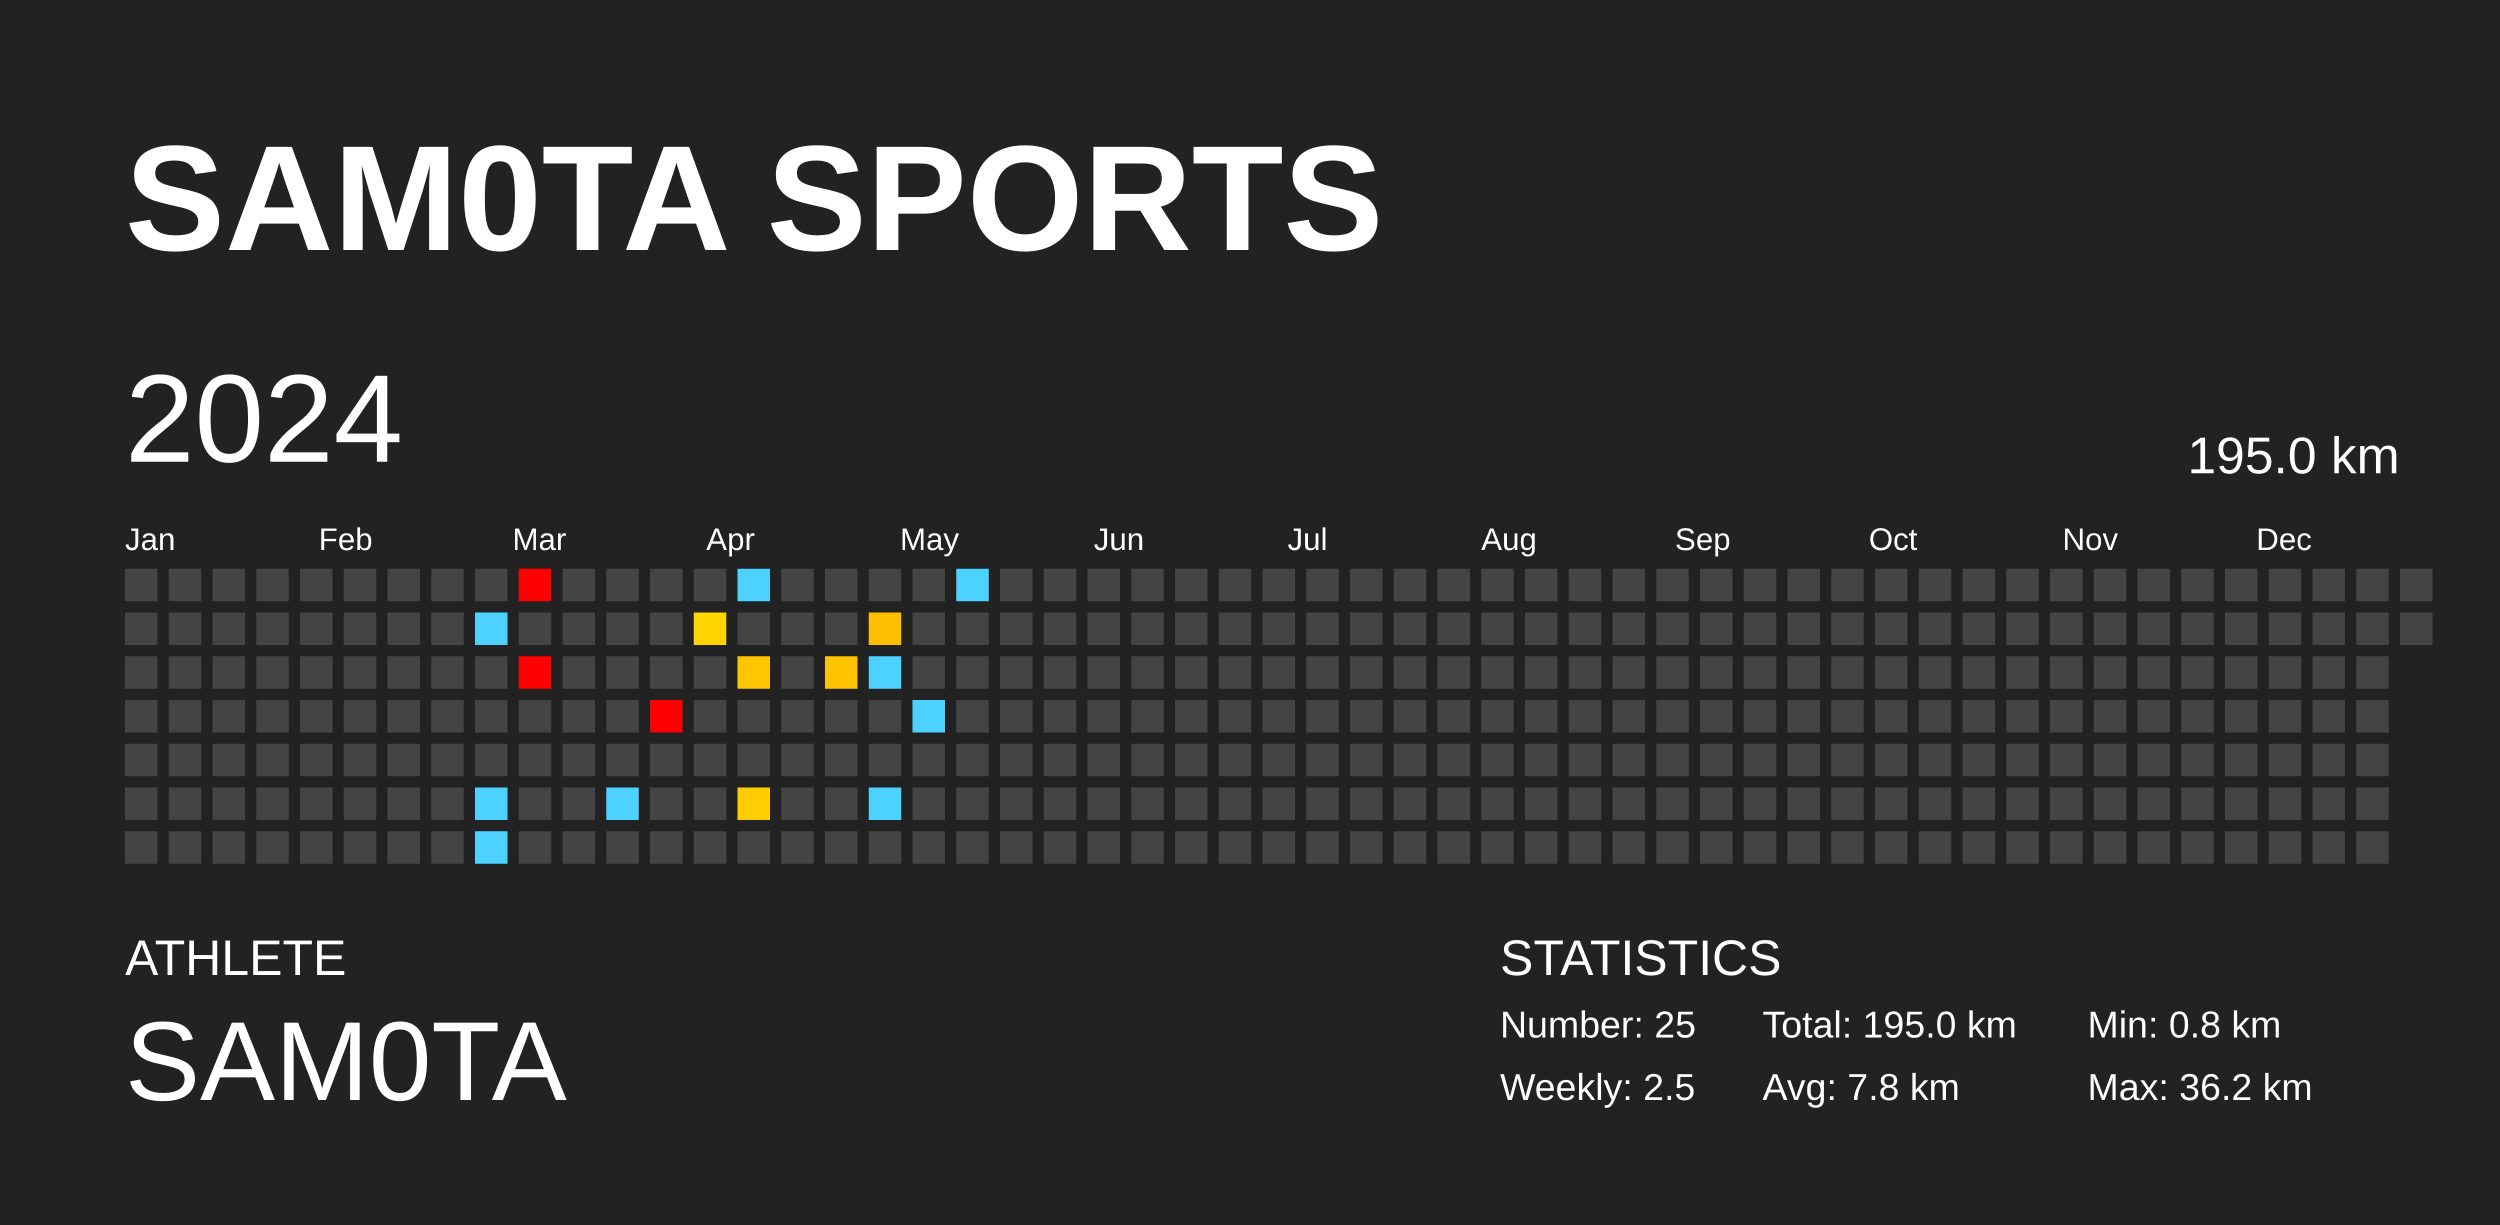
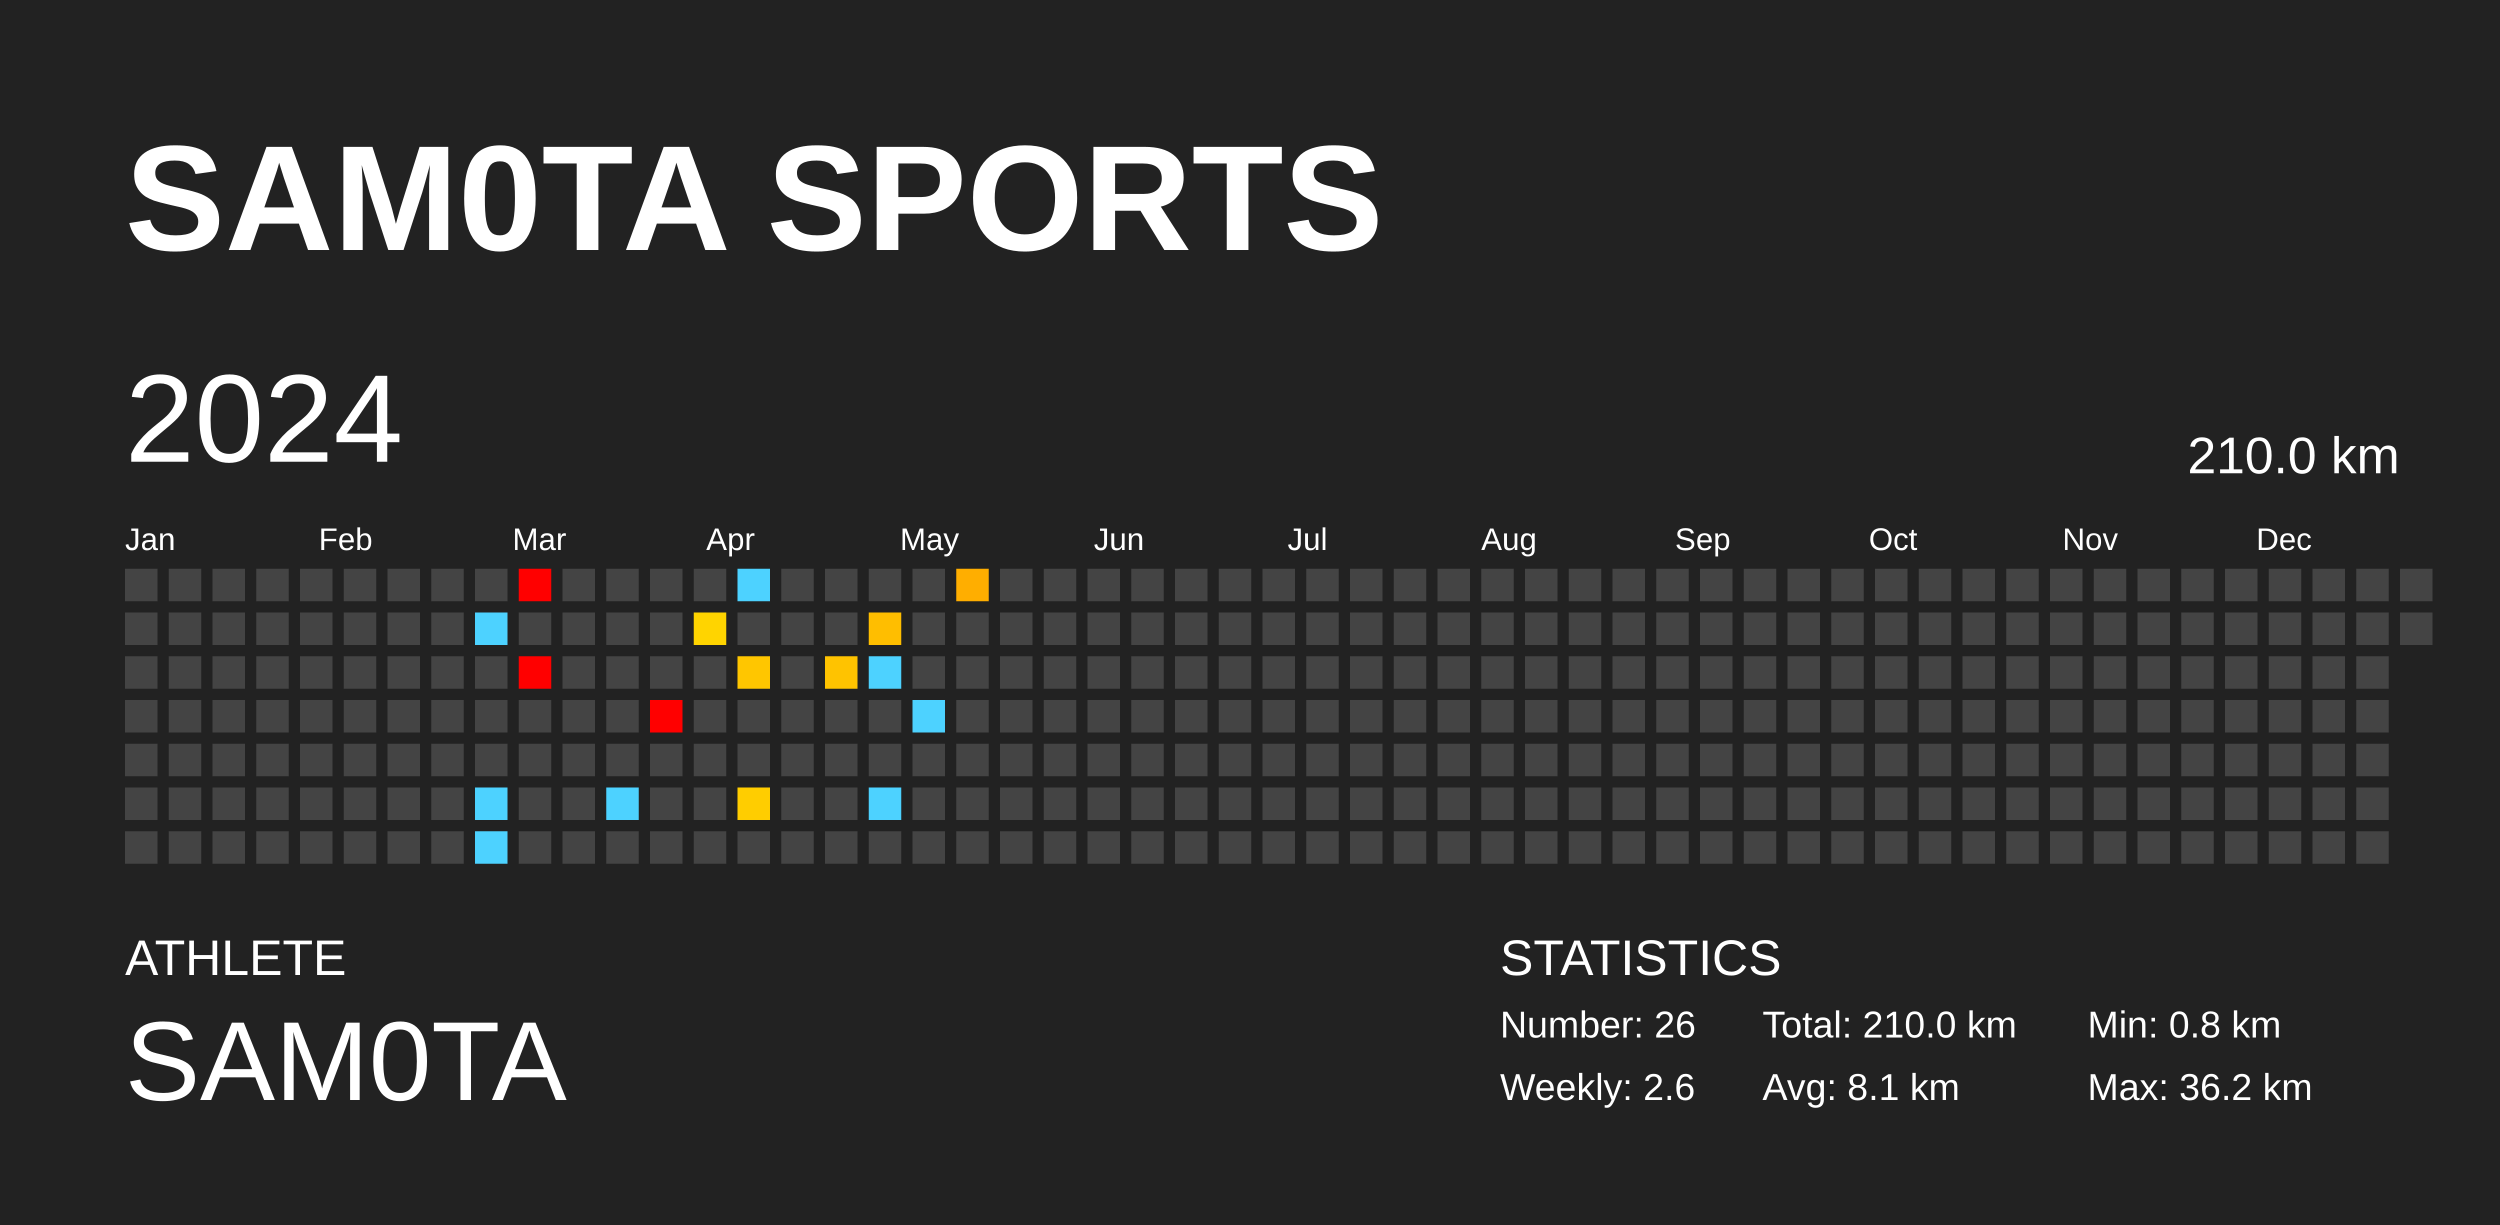
<svg xmlns="http://www.w3.org/2000/svg" baseProfile="full" height="98mm" version="1.1" viewBox="0,0,200,98" width="200mm">
  <defs />
  <rect fill="#222222" height="98" width="200" x="0" y="0" />
  <text fill="#FFFFFF" style="font-size:12px; font-family:Arial; font-weight:bold;" x="10" y="20">SAM0TA SPORTS</text>
  <text fill="#FFFFFF" style="font-size:4px; font-family:Arial" x="10" y="78">ATHLETE</text>
  <text fill="#FFFFFF" style="font-size:9px; font-family:Arial" x="10" y="88">SAM0TA</text>
  <text fill="#FFFFFF" style="font-size:4px; font-family:Arial" x="120" y="78">STATISTICS</text>
-   <text fill="#FFFFFF" style="font-size:3px; font-family:Arial" x="120" y="83">Number: 25</text>
-   <text fill="#FFFFFF" style="font-size:3px; font-family:Arial" x="120" y="88">Weekly: 2.5</text>
-   <text fill="#FFFFFF" style="font-size:3px; font-family:Arial" x="141" y="83">Total: 195.0 km</text>
-   <text fill="#FFFFFF" style="font-size:3px; font-family:Arial" x="141" y="88">Avg: 7.8 km</text>
+   <text fill="#FFFFFF" style="font-size:3px; font-family:Arial" x="120" y="83">Number: 26</text>
+   <text fill="#FFFFFF" style="font-size:3px; font-family:Arial" x="120" y="88">Weekly: 2.6</text>
+   <text fill="#FFFFFF" style="font-size:3px; font-family:Arial" x="141" y="83">Total: 210.0 km</text>
+   <text fill="#FFFFFF" style="font-size:3px; font-family:Arial" x="141" y="88">Avg: 8.1 km</text>
  <text fill="#FFFFFF" style="font-size:3px; font-family:Arial" x="167" y="83">Min: 0.8 km</text>
  <text fill="#FFFFFF" style="font-size:3px; font-family:Arial" x="167" y="88">Max: 36.2 km</text>
  <text dominant-baseline="hanging" fill="#FFFFFF" style="font-size:10.0px; font-family:Arial;" x="10" y="30">2024</text>
-   <text dominant-baseline="hanging" fill="#FFFFFF" style="font-size:4.125px; font-family:Arial;" x="175" y="35">195.0 km</text>
+   <text dominant-baseline="hanging" fill="#FFFFFF" style="font-size:4.125px; font-family:Arial;" x="175" y="35">210.0 km</text>
  <text fill="#FFFFFF" style="font-size:2.5px; font-family:Arial" x="10.0" y="44">Jan</text>
  <text fill="#FFFFFF" style="font-size:2.5px; font-family:Arial" x="25.5" y="44">Feb</text>
  <text fill="#FFFFFF" style="font-size:2.5px; font-family:Arial" x="41.0" y="44">Mar</text>
  <text fill="#FFFFFF" style="font-size:2.5px; font-family:Arial" x="56.5" y="44">Apr</text>
  <text fill="#FFFFFF" style="font-size:2.5px; font-family:Arial" x="72.0" y="44">May</text>
  <text fill="#FFFFFF" style="font-size:2.5px; font-family:Arial" x="87.5" y="44">Jun</text>
  <text fill="#FFFFFF" style="font-size:2.5px; font-family:Arial" x="103.0" y="44">Jul</text>
  <text fill="#FFFFFF" style="font-size:2.5px; font-family:Arial" x="118.5" y="44">Aug</text>
  <text fill="#FFFFFF" style="font-size:2.5px; font-family:Arial" x="134.0" y="44">Sep</text>
  <text fill="#FFFFFF" style="font-size:2.5px; font-family:Arial" x="149.5" y="44">Oct</text>
  <text fill="#FFFFFF" style="font-size:2.5px; font-family:Arial" x="165.0" y="44">Nov</text>
  <text fill="#FFFFFF" style="font-size:2.5px; font-family:Arial" x="180.5" y="44">Dec</text>
  <rect fill="#444444" height="2.6" width="2.6" x="10.0" y="45.5" />
  <rect fill="#444444" height="2.6" width="2.6" x="10.0" y="49.0" />
  <rect fill="#444444" height="2.6" width="2.6" x="10.0" y="52.5" />
  <rect fill="#444444" height="2.6" width="2.6" x="10.0" y="56.0" />
  <rect fill="#444444" height="2.6" width="2.6" x="10.0" y="59.5" />
  <rect fill="#444444" height="2.6" width="2.6" x="10.0" y="63.0" />
  <rect fill="#444444" height="2.6" width="2.6" x="10.0" y="66.5" />
  <rect fill="#444444" height="2.6" width="2.6" x="13.5" y="45.5" />
  <rect fill="#444444" height="2.6" width="2.6" x="13.5" y="49.0" />
  <rect fill="#444444" height="2.6" width="2.6" x="13.5" y="52.5" />
  <rect fill="#444444" height="2.6" width="2.6" x="13.5" y="56.0" />
  <rect fill="#444444" height="2.6" width="2.6" x="13.5" y="59.5" />
  <rect fill="#444444" height="2.6" width="2.6" x="13.5" y="63.0" />
  <rect fill="#444444" height="2.6" width="2.6" x="13.5" y="66.5" />
  <rect fill="#444444" height="2.6" width="2.6" x="17.0" y="45.5" />
  <rect fill="#444444" height="2.6" width="2.6" x="17.0" y="49.0" />
  <rect fill="#444444" height="2.6" width="2.6" x="17.0" y="52.5" />
  <rect fill="#444444" height="2.6" width="2.6" x="17.0" y="56.0" />
  <rect fill="#444444" height="2.6" width="2.6" x="17.0" y="59.5" />
  <rect fill="#444444" height="2.6" width="2.6" x="17.0" y="63.0" />
  <rect fill="#444444" height="2.6" width="2.6" x="17.0" y="66.5" />
  <rect fill="#444444" height="2.6" width="2.6" x="20.5" y="45.5" />
  <rect fill="#444444" height="2.6" width="2.6" x="20.5" y="49.0" />
  <rect fill="#444444" height="2.6" width="2.6" x="20.5" y="52.5" />
  <rect fill="#444444" height="2.6" width="2.6" x="20.5" y="56.0" />
  <rect fill="#444444" height="2.6" width="2.6" x="20.5" y="59.5" />
  <rect fill="#444444" height="2.6" width="2.6" x="20.5" y="63.0" />
  <rect fill="#444444" height="2.6" width="2.6" x="20.5" y="66.5" />
  <rect fill="#444444" height="2.6" width="2.6" x="24.0" y="45.5" />
  <rect fill="#444444" height="2.6" width="2.6" x="24.0" y="49.0" />
  <rect fill="#444444" height="2.6" width="2.6" x="24.0" y="52.5" />
  <rect fill="#444444" height="2.6" width="2.6" x="24.0" y="56.0" />
  <rect fill="#444444" height="2.6" width="2.6" x="24.0" y="59.5" />
  <rect fill="#444444" height="2.6" width="2.6" x="24.0" y="63.0" />
  <rect fill="#444444" height="2.6" width="2.6" x="24.0" y="66.5" />
  <rect fill="#444444" height="2.6" width="2.6" x="27.5" y="45.5" />
  <rect fill="#444444" height="2.6" width="2.6" x="27.5" y="49.0" />
  <rect fill="#444444" height="2.6" width="2.6" x="27.5" y="52.5" />
  <rect fill="#444444" height="2.6" width="2.6" x="27.5" y="56.0" />
  <rect fill="#444444" height="2.6" width="2.6" x="27.5" y="59.5" />
  <rect fill="#444444" height="2.6" width="2.6" x="27.5" y="63.0" />
  <rect fill="#444444" height="2.6" width="2.6" x="27.5" y="66.5" />
  <rect fill="#444444" height="2.6" width="2.6" x="31.0" y="45.5" />
  <rect fill="#444444" height="2.6" width="2.6" x="31.0" y="49.0" />
  <rect fill="#444444" height="2.6" width="2.6" x="31.0" y="52.5" />
  <rect fill="#444444" height="2.6" width="2.6" x="31.0" y="56.0" />
  <rect fill="#444444" height="2.6" width="2.6" x="31.0" y="59.5" />
  <rect fill="#444444" height="2.6" width="2.6" x="31.0" y="63.0" />
  <rect fill="#444444" height="2.6" width="2.6" x="31.0" y="66.5" />
  <rect fill="#444444" height="2.6" width="2.6" x="34.5" y="45.5" />
  <rect fill="#444444" height="2.6" width="2.6" x="34.5" y="49.0" />
  <rect fill="#444444" height="2.6" width="2.6" x="34.5" y="52.5" />
  <rect fill="#444444" height="2.6" width="2.6" x="34.5" y="56.0" />
  <rect fill="#444444" height="2.6" width="2.6" x="34.5" y="59.5" />
  <rect fill="#444444" height="2.6" width="2.6" x="34.5" y="63.0" />
  <rect fill="#444444" height="2.6" width="2.6" x="34.5" y="66.5" />
  <rect fill="#444444" height="2.6" width="2.6" x="38.0" y="45.5" />
  <rect fill="#4dd2ff" height="2.6" width="2.6" x="38.0" y="49.0" />
  <rect fill="#444444" height="2.6" width="2.6" x="38.0" y="52.5" />
  <rect fill="#444444" height="2.6" width="2.6" x="38.0" y="56.0" />
  <rect fill="#444444" height="2.6" width="2.6" x="38.0" y="59.5" />
  <rect fill="#4dd2ff" height="2.6" width="2.6" x="38.0" y="63.0" />
  <rect fill="#4dd2ff" height="2.6" width="2.6" x="38.0" y="66.5" />
  <rect fill="red" height="2.6" width="2.6" x="41.5" y="45.5" />
  <rect fill="#444444" height="2.6" width="2.6" x="41.5" y="49.0" />
  <rect fill="red" height="2.6" width="2.6" x="41.5" y="52.5" />
  <rect fill="#444444" height="2.6" width="2.6" x="41.5" y="56.0" />
  <rect fill="#444444" height="2.6" width="2.6" x="41.5" y="59.5" />
  <rect fill="#444444" height="2.6" width="2.6" x="41.5" y="63.0" />
  <rect fill="#444444" height="2.6" width="2.6" x="41.5" y="66.5" />
  <rect fill="#444444" height="2.6" width="2.6" x="45.0" y="45.5" />
  <rect fill="#444444" height="2.6" width="2.6" x="45.0" y="49.0" />
  <rect fill="#444444" height="2.6" width="2.6" x="45.0" y="52.5" />
  <rect fill="#444444" height="2.6" width="2.6" x="45.0" y="56.0" />
  <rect fill="#444444" height="2.6" width="2.6" x="45.0" y="59.5" />
  <rect fill="#444444" height="2.6" width="2.6" x="45.0" y="63.0" />
  <rect fill="#444444" height="2.6" width="2.6" x="45.0" y="66.5" />
  <rect fill="#444444" height="2.6" width="2.6" x="48.5" y="45.5" />
  <rect fill="#444444" height="2.6" width="2.6" x="48.5" y="49.0" />
  <rect fill="#444444" height="2.6" width="2.6" x="48.5" y="52.5" />
  <rect fill="#444444" height="2.6" width="2.6" x="48.5" y="56.0" />
  <rect fill="#444444" height="2.6" width="2.6" x="48.5" y="59.5" />
  <rect fill="#4dd2ff" height="2.6" width="2.6" x="48.5" y="63.0" />
  <rect fill="#444444" height="2.6" width="2.6" x="48.5" y="66.5" />
  <rect fill="#444444" height="2.6" width="2.6" x="52.0" y="45.5" />
  <rect fill="#444444" height="2.6" width="2.6" x="52.0" y="49.0" />
  <rect fill="#444444" height="2.6" width="2.6" x="52.0" y="52.5" />
  <rect fill="red" height="2.6" width="2.6" x="52.0" y="56.0" />
  <rect fill="#444444" height="2.6" width="2.6" x="52.0" y="59.5" />
  <rect fill="#444444" height="2.6" width="2.6" x="52.0" y="63.0" />
  <rect fill="#444444" height="2.6" width="2.6" x="52.0" y="66.5" />
  <rect fill="#444444" height="2.6" width="2.6" x="55.5" y="45.5" />
  <rect fill="#ffd400" height="2.6" width="2.6" x="55.5" y="49.0" />
  <rect fill="#444444" height="2.6" width="2.6" x="55.5" y="52.5" />
  <rect fill="#444444" height="2.6" width="2.6" x="55.5" y="56.0" />
  <rect fill="#444444" height="2.6" width="2.6" x="55.5" y="59.5" />
  <rect fill="#444444" height="2.6" width="2.6" x="55.5" y="63.0" />
  <rect fill="#444444" height="2.6" width="2.6" x="55.5" y="66.5" />
  <rect fill="#4dd2ff" height="2.6" width="2.6" x="59.0" y="45.5" />
  <rect fill="#444444" height="2.6" width="2.6" x="59.0" y="49.0" />
  <rect fill="#ffc600" height="2.6" width="2.6" x="59.0" y="52.5" />
  <rect fill="#444444" height="2.6" width="2.6" x="59.0" y="56.0" />
  <rect fill="#444444" height="2.6" width="2.6" x="59.0" y="59.5" />
  <rect fill="#ffcd00" height="2.6" width="2.6" x="59.0" y="63.0" />
  <rect fill="#444444" height="2.6" width="2.6" x="59.0" y="66.5" />
  <rect fill="#444444" height="2.6" width="2.6" x="62.5" y="45.5" />
  <rect fill="#444444" height="2.6" width="2.6" x="62.5" y="49.0" />
  <rect fill="#444444" height="2.6" width="2.6" x="62.5" y="52.5" />
  <rect fill="#444444" height="2.6" width="2.6" x="62.5" y="56.0" />
  <rect fill="#444444" height="2.6" width="2.6" x="62.5" y="59.5" />
  <rect fill="#444444" height="2.6" width="2.6" x="62.5" y="63.0" />
  <rect fill="#444444" height="2.6" width="2.6" x="62.5" y="66.5" />
  <rect fill="#444444" height="2.6" width="2.6" x="66.0" y="45.5" />
  <rect fill="#444444" height="2.6" width="2.6" x="66.0" y="49.0" />
  <rect fill="#ffc300" height="2.6" width="2.6" x="66.0" y="52.5" />
  <rect fill="#444444" height="2.6" width="2.6" x="66.0" y="56.0" />
  <rect fill="#444444" height="2.6" width="2.6" x="66.0" y="59.5" />
  <rect fill="#444444" height="2.6" width="2.6" x="66.0" y="63.0" />
  <rect fill="#444444" height="2.6" width="2.6" x="66.0" y="66.5" />
  <rect fill="#444444" height="2.6" width="2.6" x="69.5" y="45.5" />
  <rect fill="#ffbe00" height="2.6" width="2.6" x="69.5" y="49.0" />
  <rect fill="#4dd2ff" height="2.6" width="2.6" x="69.5" y="52.5" />
  <rect fill="#444444" height="2.6" width="2.6" x="69.5" y="56.0" />
  <rect fill="#444444" height="2.6" width="2.6" x="69.5" y="59.5" />
  <rect fill="#4dd2ff" height="2.6" width="2.6" x="69.5" y="63.0" />
  <rect fill="#444444" height="2.6" width="2.6" x="69.5" y="66.5" />
  <rect fill="#444444" height="2.6" width="2.6" x="73.0" y="45.5" />
  <rect fill="#444444" height="2.6" width="2.6" x="73.0" y="49.0" />
  <rect fill="#444444" height="2.6" width="2.6" x="73.0" y="52.5" />
  <rect fill="#4dd2ff" height="2.6" width="2.6" x="73.0" y="56.0" />
  <rect fill="#444444" height="2.6" width="2.6" x="73.0" y="59.5" />
  <rect fill="#444444" height="2.6" width="2.6" x="73.0" y="63.0" />
  <rect fill="#444444" height="2.6" width="2.6" x="73.0" y="66.5" />
-   <rect fill="#4dd2ff" height="2.6" width="2.6" x="76.5" y="45.5" />
+   <rect fill="#ffae00" height="2.6" width="2.6" x="76.5" y="45.5" />
  <rect fill="#444444" height="2.6" width="2.6" x="76.5" y="49.0" />
  <rect fill="#444444" height="2.6" width="2.6" x="76.5" y="52.5" />
  <rect fill="#444444" height="2.6" width="2.6" x="76.5" y="56.0" />
  <rect fill="#444444" height="2.6" width="2.6" x="76.5" y="59.5" />
  <rect fill="#444444" height="2.6" width="2.6" x="76.5" y="63.0" />
  <rect fill="#444444" height="2.6" width="2.6" x="76.5" y="66.5" />
  <rect fill="#444444" height="2.6" width="2.6" x="80.0" y="45.5" />
  <rect fill="#444444" height="2.6" width="2.6" x="80.0" y="49.0" />
  <rect fill="#444444" height="2.6" width="2.6" x="80.0" y="52.5" />
  <rect fill="#444444" height="2.6" width="2.6" x="80.0" y="56.0" />
  <rect fill="#444444" height="2.6" width="2.6" x="80.0" y="59.5" />
  <rect fill="#444444" height="2.6" width="2.6" x="80.0" y="63.0" />
  <rect fill="#444444" height="2.6" width="2.6" x="80.0" y="66.5" />
  <rect fill="#444444" height="2.6" width="2.6" x="83.5" y="45.5" />
  <rect fill="#444444" height="2.6" width="2.6" x="83.5" y="49.0" />
  <rect fill="#444444" height="2.6" width="2.6" x="83.5" y="52.5" />
  <rect fill="#444444" height="2.6" width="2.6" x="83.5" y="56.0" />
  <rect fill="#444444" height="2.6" width="2.6" x="83.5" y="59.5" />
  <rect fill="#444444" height="2.6" width="2.6" x="83.5" y="63.0" />
  <rect fill="#444444" height="2.6" width="2.6" x="83.5" y="66.5" />
  <rect fill="#444444" height="2.6" width="2.6" x="87.0" y="45.5" />
  <rect fill="#444444" height="2.6" width="2.6" x="87.0" y="49.0" />
  <rect fill="#444444" height="2.6" width="2.6" x="87.0" y="52.5" />
  <rect fill="#444444" height="2.6" width="2.6" x="87.0" y="56.0" />
  <rect fill="#444444" height="2.6" width="2.6" x="87.0" y="59.5" />
  <rect fill="#444444" height="2.6" width="2.6" x="87.0" y="63.0" />
  <rect fill="#444444" height="2.6" width="2.6" x="87.0" y="66.5" />
  <rect fill="#444444" height="2.6" width="2.6" x="90.5" y="45.5" />
  <rect fill="#444444" height="2.6" width="2.6" x="90.5" y="49.0" />
  <rect fill="#444444" height="2.6" width="2.6" x="90.5" y="52.5" />
  <rect fill="#444444" height="2.6" width="2.6" x="90.5" y="56.0" />
  <rect fill="#444444" height="2.6" width="2.6" x="90.5" y="59.5" />
  <rect fill="#444444" height="2.6" width="2.6" x="90.5" y="63.0" />
  <rect fill="#444444" height="2.6" width="2.6" x="90.5" y="66.5" />
  <rect fill="#444444" height="2.6" width="2.6" x="94.0" y="45.5" />
  <rect fill="#444444" height="2.6" width="2.6" x="94.0" y="49.0" />
  <rect fill="#444444" height="2.6" width="2.6" x="94.0" y="52.5" />
  <rect fill="#444444" height="2.6" width="2.6" x="94.0" y="56.0" />
  <rect fill="#444444" height="2.6" width="2.6" x="94.0" y="59.5" />
  <rect fill="#444444" height="2.6" width="2.6" x="94.0" y="63.0" />
  <rect fill="#444444" height="2.6" width="2.6" x="94.0" y="66.5" />
  <rect fill="#444444" height="2.6" width="2.6" x="97.5" y="45.5" />
  <rect fill="#444444" height="2.6" width="2.6" x="97.5" y="49.0" />
  <rect fill="#444444" height="2.6" width="2.6" x="97.5" y="52.5" />
  <rect fill="#444444" height="2.6" width="2.6" x="97.5" y="56.0" />
  <rect fill="#444444" height="2.6" width="2.6" x="97.5" y="59.5" />
  <rect fill="#444444" height="2.6" width="2.6" x="97.5" y="63.0" />
  <rect fill="#444444" height="2.6" width="2.6" x="97.5" y="66.5" />
  <rect fill="#444444" height="2.6" width="2.6" x="101.0" y="45.5" />
  <rect fill="#444444" height="2.6" width="2.6" x="101.0" y="49.0" />
  <rect fill="#444444" height="2.6" width="2.6" x="101.0" y="52.5" />
  <rect fill="#444444" height="2.6" width="2.6" x="101.0" y="56.0" />
  <rect fill="#444444" height="2.6" width="2.6" x="101.0" y="59.5" />
  <rect fill="#444444" height="2.6" width="2.6" x="101.0" y="63.0" />
  <rect fill="#444444" height="2.6" width="2.6" x="101.0" y="66.5" />
  <rect fill="#444444" height="2.6" width="2.6" x="104.5" y="45.5" />
  <rect fill="#444444" height="2.6" width="2.6" x="104.5" y="49.0" />
  <rect fill="#444444" height="2.6" width="2.6" x="104.5" y="52.5" />
  <rect fill="#444444" height="2.6" width="2.6" x="104.5" y="56.0" />
  <rect fill="#444444" height="2.6" width="2.6" x="104.5" y="59.5" />
  <rect fill="#444444" height="2.6" width="2.6" x="104.5" y="63.0" />
  <rect fill="#444444" height="2.6" width="2.6" x="104.5" y="66.5" />
  <rect fill="#444444" height="2.6" width="2.6" x="108.0" y="45.5" />
  <rect fill="#444444" height="2.6" width="2.6" x="108.0" y="49.0" />
  <rect fill="#444444" height="2.6" width="2.6" x="108.0" y="52.5" />
  <rect fill="#444444" height="2.6" width="2.6" x="108.0" y="56.0" />
  <rect fill="#444444" height="2.6" width="2.6" x="108.0" y="59.5" />
  <rect fill="#444444" height="2.6" width="2.6" x="108.0" y="63.0" />
  <rect fill="#444444" height="2.6" width="2.6" x="108.0" y="66.5" />
  <rect fill="#444444" height="2.6" width="2.6" x="111.5" y="45.5" />
  <rect fill="#444444" height="2.6" width="2.6" x="111.5" y="49.0" />
  <rect fill="#444444" height="2.6" width="2.6" x="111.5" y="52.5" />
  <rect fill="#444444" height="2.6" width="2.6" x="111.5" y="56.0" />
  <rect fill="#444444" height="2.6" width="2.6" x="111.5" y="59.5" />
  <rect fill="#444444" height="2.6" width="2.6" x="111.5" y="63.0" />
  <rect fill="#444444" height="2.6" width="2.6" x="111.5" y="66.5" />
  <rect fill="#444444" height="2.6" width="2.6" x="115.0" y="45.5" />
  <rect fill="#444444" height="2.6" width="2.6" x="115.0" y="49.0" />
  <rect fill="#444444" height="2.6" width="2.6" x="115.0" y="52.5" />
  <rect fill="#444444" height="2.6" width="2.6" x="115.0" y="56.0" />
  <rect fill="#444444" height="2.6" width="2.6" x="115.0" y="59.5" />
  <rect fill="#444444" height="2.6" width="2.6" x="115.0" y="63.0" />
  <rect fill="#444444" height="2.6" width="2.6" x="115.0" y="66.5" />
  <rect fill="#444444" height="2.6" width="2.6" x="118.5" y="45.5" />
  <rect fill="#444444" height="2.6" width="2.6" x="118.5" y="49.0" />
  <rect fill="#444444" height="2.6" width="2.6" x="118.5" y="52.5" />
  <rect fill="#444444" height="2.6" width="2.6" x="118.5" y="56.0" />
  <rect fill="#444444" height="2.6" width="2.6" x="118.5" y="59.5" />
  <rect fill="#444444" height="2.6" width="2.6" x="118.5" y="63.0" />
  <rect fill="#444444" height="2.6" width="2.6" x="118.5" y="66.5" />
  <rect fill="#444444" height="2.6" width="2.6" x="122.0" y="45.5" />
  <rect fill="#444444" height="2.6" width="2.6" x="122.0" y="49.0" />
  <rect fill="#444444" height="2.6" width="2.6" x="122.0" y="52.5" />
  <rect fill="#444444" height="2.6" width="2.6" x="122.0" y="56.0" />
  <rect fill="#444444" height="2.6" width="2.6" x="122.0" y="59.5" />
  <rect fill="#444444" height="2.6" width="2.6" x="122.0" y="63.0" />
  <rect fill="#444444" height="2.6" width="2.6" x="122.0" y="66.5" />
  <rect fill="#444444" height="2.6" width="2.6" x="125.5" y="45.5" />
  <rect fill="#444444" height="2.6" width="2.6" x="125.5" y="49.0" />
  <rect fill="#444444" height="2.6" width="2.6" x="125.5" y="52.5" />
  <rect fill="#444444" height="2.6" width="2.6" x="125.5" y="56.0" />
  <rect fill="#444444" height="2.6" width="2.6" x="125.5" y="59.5" />
  <rect fill="#444444" height="2.6" width="2.6" x="125.5" y="63.0" />
  <rect fill="#444444" height="2.6" width="2.6" x="125.5" y="66.5" />
  <rect fill="#444444" height="2.6" width="2.6" x="129.0" y="45.5" />
  <rect fill="#444444" height="2.6" width="2.6" x="129.0" y="49.0" />
  <rect fill="#444444" height="2.6" width="2.6" x="129.0" y="52.5" />
  <rect fill="#444444" height="2.6" width="2.6" x="129.0" y="56.0" />
  <rect fill="#444444" height="2.6" width="2.6" x="129.0" y="59.5" />
  <rect fill="#444444" height="2.6" width="2.6" x="129.0" y="63.0" />
  <rect fill="#444444" height="2.6" width="2.6" x="129.0" y="66.5" />
  <rect fill="#444444" height="2.6" width="2.6" x="132.5" y="45.5" />
  <rect fill="#444444" height="2.6" width="2.6" x="132.5" y="49.0" />
  <rect fill="#444444" height="2.6" width="2.6" x="132.5" y="52.5" />
  <rect fill="#444444" height="2.6" width="2.6" x="132.5" y="56.0" />
  <rect fill="#444444" height="2.6" width="2.6" x="132.5" y="59.5" />
  <rect fill="#444444" height="2.6" width="2.6" x="132.5" y="63.0" />
  <rect fill="#444444" height="2.6" width="2.6" x="132.5" y="66.5" />
  <rect fill="#444444" height="2.6" width="2.6" x="136.0" y="45.5" />
  <rect fill="#444444" height="2.6" width="2.6" x="136.0" y="49.0" />
  <rect fill="#444444" height="2.6" width="2.6" x="136.0" y="52.5" />
  <rect fill="#444444" height="2.6" width="2.6" x="136.0" y="56.0" />
  <rect fill="#444444" height="2.6" width="2.6" x="136.0" y="59.5" />
  <rect fill="#444444" height="2.6" width="2.6" x="136.0" y="63.0" />
  <rect fill="#444444" height="2.6" width="2.6" x="136.0" y="66.5" />
  <rect fill="#444444" height="2.6" width="2.6" x="139.5" y="45.5" />
  <rect fill="#444444" height="2.6" width="2.6" x="139.5" y="49.0" />
  <rect fill="#444444" height="2.6" width="2.6" x="139.5" y="52.5" />
  <rect fill="#444444" height="2.6" width="2.6" x="139.5" y="56.0" />
  <rect fill="#444444" height="2.6" width="2.6" x="139.5" y="59.5" />
  <rect fill="#444444" height="2.6" width="2.6" x="139.5" y="63.0" />
  <rect fill="#444444" height="2.6" width="2.6" x="139.5" y="66.5" />
  <rect fill="#444444" height="2.6" width="2.6" x="143.0" y="45.5" />
  <rect fill="#444444" height="2.6" width="2.6" x="143.0" y="49.0" />
  <rect fill="#444444" height="2.6" width="2.6" x="143.0" y="52.5" />
  <rect fill="#444444" height="2.6" width="2.6" x="143.0" y="56.0" />
  <rect fill="#444444" height="2.6" width="2.6" x="143.0" y="59.5" />
  <rect fill="#444444" height="2.6" width="2.6" x="143.0" y="63.0" />
  <rect fill="#444444" height="2.6" width="2.6" x="143.0" y="66.5" />
  <rect fill="#444444" height="2.6" width="2.6" x="146.5" y="45.5" />
  <rect fill="#444444" height="2.6" width="2.6" x="146.5" y="49.0" />
  <rect fill="#444444" height="2.6" width="2.6" x="146.5" y="52.5" />
  <rect fill="#444444" height="2.6" width="2.6" x="146.5" y="56.0" />
  <rect fill="#444444" height="2.6" width="2.6" x="146.5" y="59.5" />
  <rect fill="#444444" height="2.6" width="2.6" x="146.5" y="63.0" />
  <rect fill="#444444" height="2.6" width="2.6" x="146.5" y="66.5" />
  <rect fill="#444444" height="2.6" width="2.6" x="150.0" y="45.5" />
  <rect fill="#444444" height="2.6" width="2.6" x="150.0" y="49.0" />
  <rect fill="#444444" height="2.6" width="2.6" x="150.0" y="52.5" />
  <rect fill="#444444" height="2.6" width="2.6" x="150.0" y="56.0" />
  <rect fill="#444444" height="2.6" width="2.6" x="150.0" y="59.5" />
  <rect fill="#444444" height="2.6" width="2.6" x="150.0" y="63.0" />
  <rect fill="#444444" height="2.6" width="2.6" x="150.0" y="66.5" />
  <rect fill="#444444" height="2.6" width="2.6" x="153.5" y="45.5" />
  <rect fill="#444444" height="2.6" width="2.6" x="153.5" y="49.0" />
  <rect fill="#444444" height="2.6" width="2.6" x="153.5" y="52.5" />
  <rect fill="#444444" height="2.6" width="2.6" x="153.5" y="56.0" />
  <rect fill="#444444" height="2.6" width="2.6" x="153.5" y="59.5" />
  <rect fill="#444444" height="2.6" width="2.6" x="153.5" y="63.0" />
  <rect fill="#444444" height="2.6" width="2.6" x="153.5" y="66.5" />
  <rect fill="#444444" height="2.6" width="2.6" x="157.0" y="45.5" />
  <rect fill="#444444" height="2.6" width="2.6" x="157.0" y="49.0" />
  <rect fill="#444444" height="2.6" width="2.6" x="157.0" y="52.5" />
  <rect fill="#444444" height="2.6" width="2.6" x="157.0" y="56.0" />
  <rect fill="#444444" height="2.6" width="2.6" x="157.0" y="59.5" />
  <rect fill="#444444" height="2.6" width="2.6" x="157.0" y="63.0" />
  <rect fill="#444444" height="2.6" width="2.6" x="157.0" y="66.5" />
  <rect fill="#444444" height="2.6" width="2.6" x="160.5" y="45.5" />
  <rect fill="#444444" height="2.6" width="2.6" x="160.5" y="49.0" />
  <rect fill="#444444" height="2.6" width="2.6" x="160.5" y="52.5" />
  <rect fill="#444444" height="2.6" width="2.6" x="160.5" y="56.0" />
  <rect fill="#444444" height="2.6" width="2.6" x="160.5" y="59.5" />
  <rect fill="#444444" height="2.6" width="2.6" x="160.5" y="63.0" />
  <rect fill="#444444" height="2.6" width="2.6" x="160.5" y="66.5" />
  <rect fill="#444444" height="2.6" width="2.6" x="164.0" y="45.5" />
  <rect fill="#444444" height="2.6" width="2.6" x="164.0" y="49.0" />
  <rect fill="#444444" height="2.6" width="2.6" x="164.0" y="52.5" />
  <rect fill="#444444" height="2.6" width="2.6" x="164.0" y="56.0" />
  <rect fill="#444444" height="2.6" width="2.6" x="164.0" y="59.5" />
  <rect fill="#444444" height="2.6" width="2.6" x="164.0" y="63.0" />
  <rect fill="#444444" height="2.6" width="2.6" x="164.0" y="66.5" />
  <rect fill="#444444" height="2.6" width="2.6" x="167.5" y="45.5" />
  <rect fill="#444444" height="2.6" width="2.6" x="167.5" y="49.0" />
  <rect fill="#444444" height="2.6" width="2.6" x="167.5" y="52.5" />
  <rect fill="#444444" height="2.6" width="2.6" x="167.5" y="56.0" />
  <rect fill="#444444" height="2.6" width="2.6" x="167.5" y="59.5" />
  <rect fill="#444444" height="2.6" width="2.6" x="167.5" y="63.0" />
  <rect fill="#444444" height="2.6" width="2.6" x="167.5" y="66.5" />
  <rect fill="#444444" height="2.6" width="2.6" x="171.0" y="45.5" />
  <rect fill="#444444" height="2.6" width="2.6" x="171.0" y="49.0" />
  <rect fill="#444444" height="2.6" width="2.6" x="171.0" y="52.5" />
  <rect fill="#444444" height="2.6" width="2.6" x="171.0" y="56.0" />
  <rect fill="#444444" height="2.6" width="2.6" x="171.0" y="59.5" />
  <rect fill="#444444" height="2.6" width="2.6" x="171.0" y="63.0" />
  <rect fill="#444444" height="2.6" width="2.6" x="171.0" y="66.5" />
  <rect fill="#444444" height="2.6" width="2.6" x="174.5" y="45.5" />
  <rect fill="#444444" height="2.6" width="2.6" x="174.5" y="49.0" />
  <rect fill="#444444" height="2.6" width="2.6" x="174.5" y="52.5" />
  <rect fill="#444444" height="2.6" width="2.6" x="174.5" y="56.0" />
  <rect fill="#444444" height="2.6" width="2.6" x="174.5" y="59.5" />
  <rect fill="#444444" height="2.6" width="2.6" x="174.5" y="63.0" />
  <rect fill="#444444" height="2.6" width="2.6" x="174.5" y="66.5" />
  <rect fill="#444444" height="2.6" width="2.6" x="178.0" y="45.5" />
  <rect fill="#444444" height="2.6" width="2.6" x="178.0" y="49.0" />
  <rect fill="#444444" height="2.6" width="2.6" x="178.0" y="52.5" />
  <rect fill="#444444" height="2.6" width="2.6" x="178.0" y="56.0" />
  <rect fill="#444444" height="2.6" width="2.6" x="178.0" y="59.5" />
  <rect fill="#444444" height="2.6" width="2.6" x="178.0" y="63.0" />
  <rect fill="#444444" height="2.6" width="2.6" x="178.0" y="66.5" />
  <rect fill="#444444" height="2.6" width="2.6" x="181.5" y="45.5" />
  <rect fill="#444444" height="2.6" width="2.6" x="181.5" y="49.0" />
  <rect fill="#444444" height="2.6" width="2.6" x="181.5" y="52.5" />
  <rect fill="#444444" height="2.6" width="2.6" x="181.5" y="56.0" />
  <rect fill="#444444" height="2.6" width="2.6" x="181.5" y="59.5" />
  <rect fill="#444444" height="2.6" width="2.6" x="181.5" y="63.0" />
  <rect fill="#444444" height="2.6" width="2.6" x="181.5" y="66.5" />
  <rect fill="#444444" height="2.6" width="2.6" x="185.0" y="45.5" />
  <rect fill="#444444" height="2.6" width="2.6" x="185.0" y="49.0" />
  <rect fill="#444444" height="2.6" width="2.6" x="185.0" y="52.5" />
  <rect fill="#444444" height="2.6" width="2.6" x="185.0" y="56.0" />
  <rect fill="#444444" height="2.6" width="2.6" x="185.0" y="59.5" />
  <rect fill="#444444" height="2.6" width="2.6" x="185.0" y="63.0" />
  <rect fill="#444444" height="2.6" width="2.6" x="185.0" y="66.5" />
  <rect fill="#444444" height="2.6" width="2.6" x="188.5" y="45.5" />
  <rect fill="#444444" height="2.6" width="2.6" x="188.5" y="49.0" />
  <rect fill="#444444" height="2.6" width="2.6" x="188.5" y="52.5" />
  <rect fill="#444444" height="2.6" width="2.6" x="188.5" y="56.0" />
  <rect fill="#444444" height="2.6" width="2.6" x="188.5" y="59.5" />
  <rect fill="#444444" height="2.6" width="2.6" x="188.5" y="63.0" />
  <rect fill="#444444" height="2.6" width="2.6" x="188.5" y="66.5" />
  <rect fill="#444444" height="2.6" width="2.6" x="192.0" y="45.5" />
  <rect fill="#444444" height="2.6" width="2.6" x="192.0" y="49.0" />
</svg>
